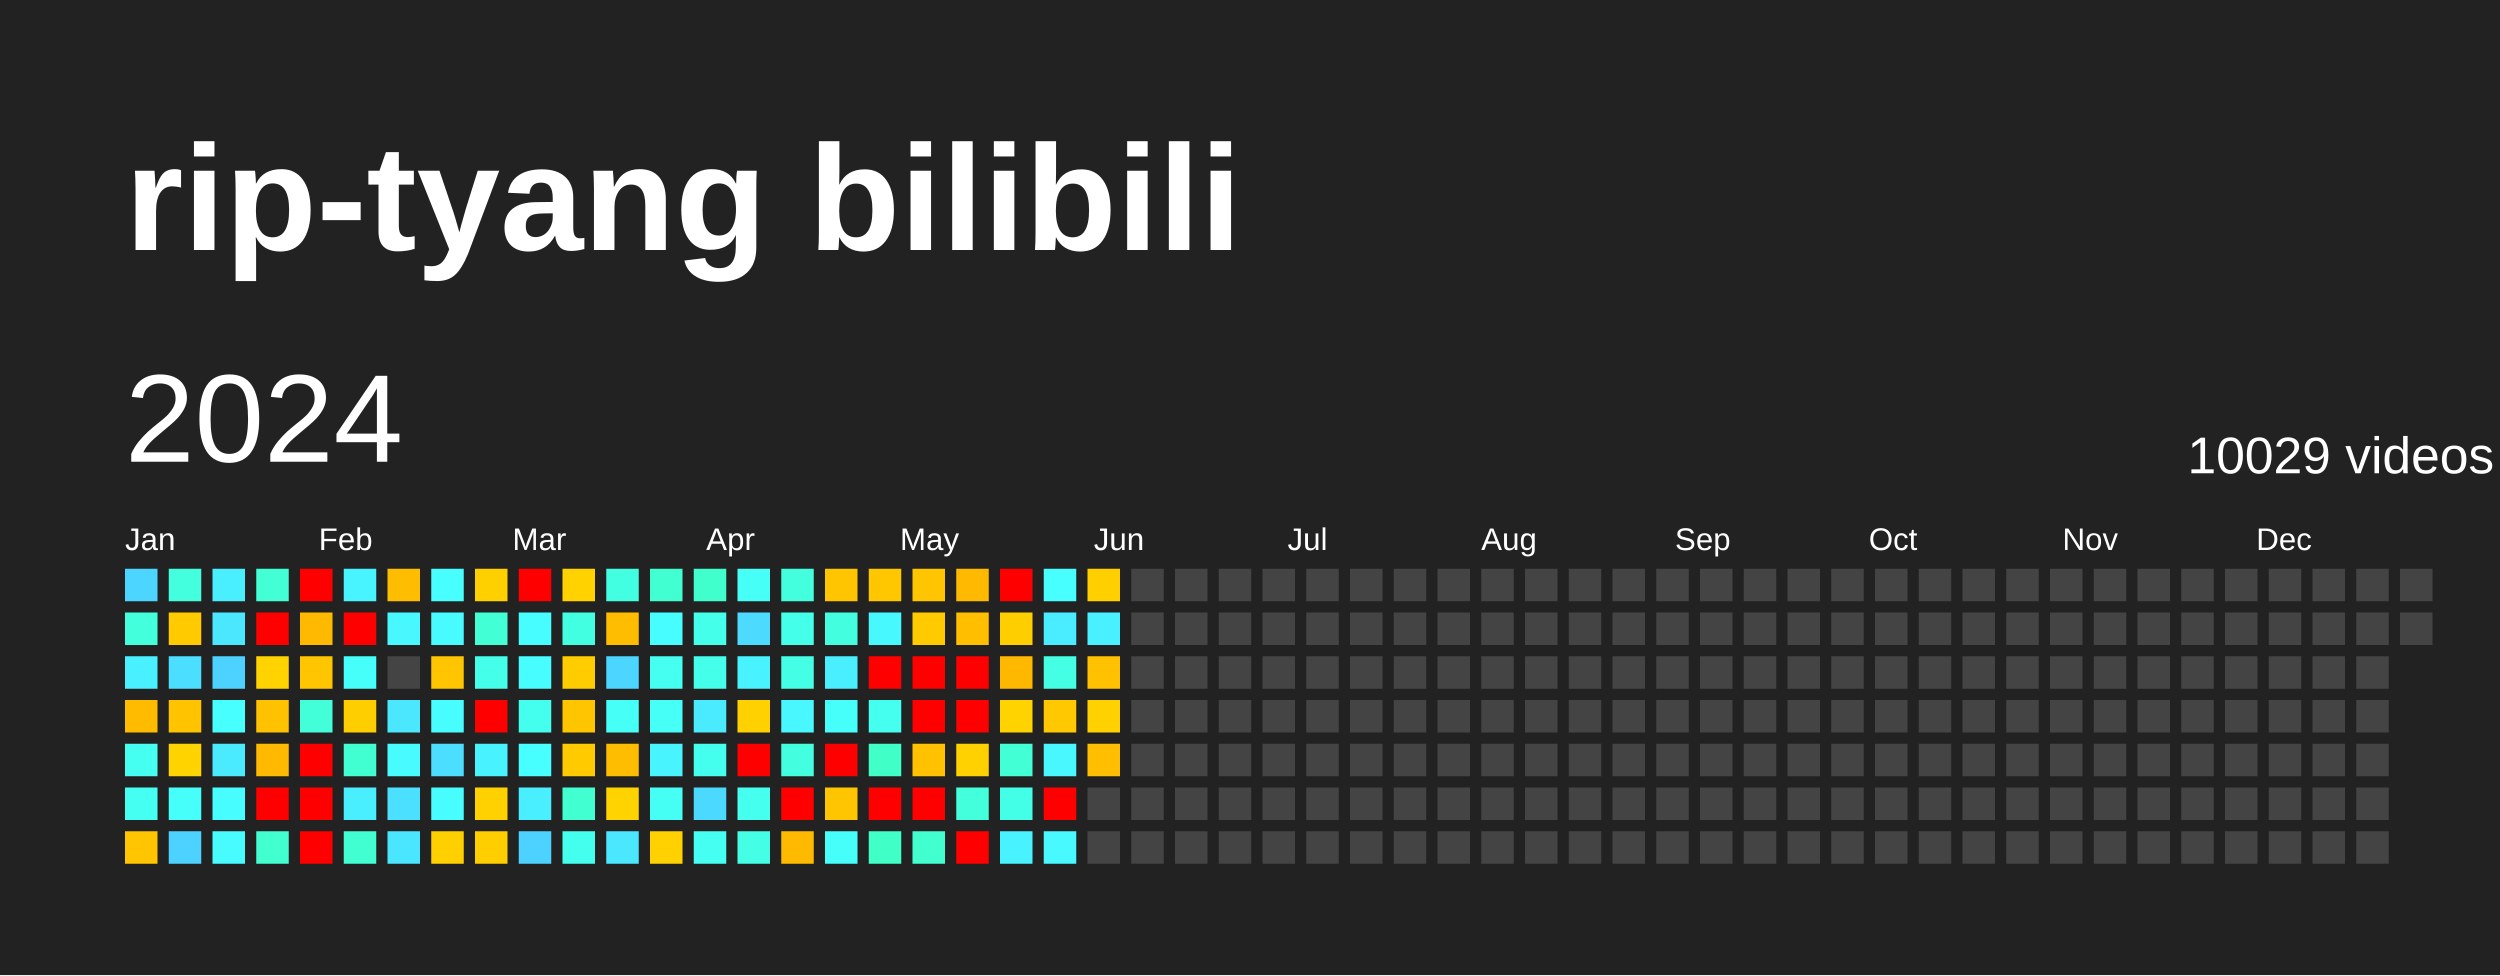
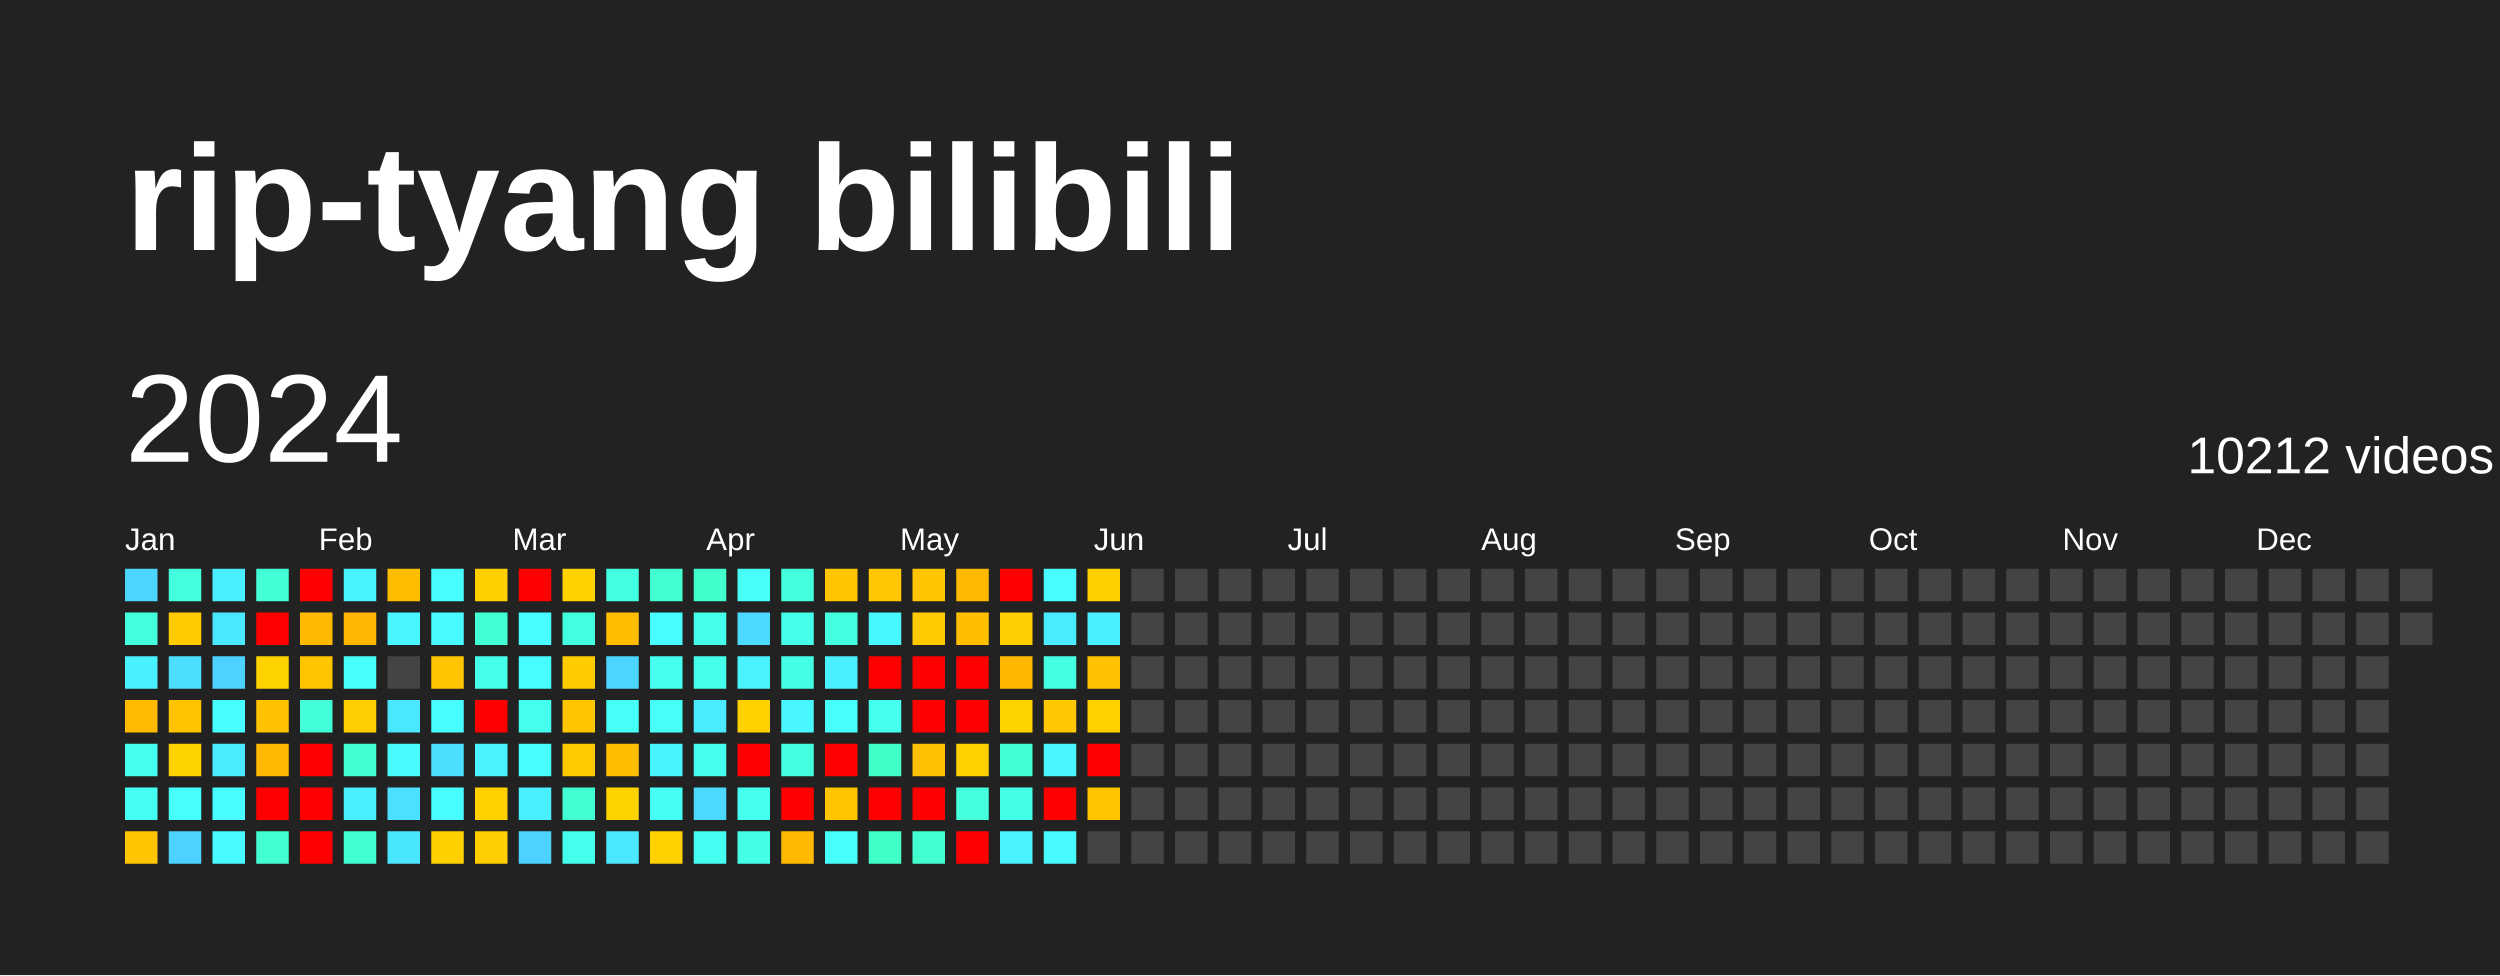
<svg xmlns="http://www.w3.org/2000/svg" baseProfile="full" height="78mm" version="1.1" viewBox="0,0,200,78" width="200mm">
  <defs />
  <rect fill="#222222" height="78" width="200" x="0" y="0" />
  <text fill="#FFFFFF" style="font-size:12px; font-family:Arial; font-weight:bold;" x="10" y="20">rip-tyang bilibili</text>
  <text dominant-baseline="hanging" fill="#FFFFFF" style="font-size:10.0px; font-family:Arial;" x="10" y="30">2024</text>
-   <text dominant-baseline="hanging" fill="#FFFFFF" style="font-size:4.125px; font-family:Arial;" x="175" y="35">10029 videos</text>
+   <text dominant-baseline="hanging" fill="#FFFFFF" style="font-size:4.125px; font-family:Arial;" x="175" y="35">10212 videos</text>
  <text fill="#FFFFFF" style="font-size:2.5px; font-family:Arial" x="10.0" y="44">Jan</text>
  <text fill="#FFFFFF" style="font-size:2.5px; font-family:Arial" x="25.5" y="44">Feb</text>
  <text fill="#FFFFFF" style="font-size:2.5px; font-family:Arial" x="41.0" y="44">Mar</text>
  <text fill="#FFFFFF" style="font-size:2.5px; font-family:Arial" x="56.5" y="44">Apr</text>
  <text fill="#FFFFFF" style="font-size:2.5px; font-family:Arial" x="72.0" y="44">May</text>
  <text fill="#FFFFFF" style="font-size:2.5px; font-family:Arial" x="87.5" y="44">Jun</text>
  <text fill="#FFFFFF" style="font-size:2.5px; font-family:Arial" x="103.0" y="44">Jul</text>
  <text fill="#FFFFFF" style="font-size:2.5px; font-family:Arial" x="118.5" y="44">Aug</text>
  <text fill="#FFFFFF" style="font-size:2.5px; font-family:Arial" x="134.0" y="44">Sep</text>
  <text fill="#FFFFFF" style="font-size:2.5px; font-family:Arial" x="149.5" y="44">Oct</text>
  <text fill="#FFFFFF" style="font-size:2.5px; font-family:Arial" x="165.0" y="44">Nov</text>
  <text fill="#FFFFFF" style="font-size:2.5px; font-family:Arial" x="180.5" y="44">Dec</text>
  <rect fill="#4cd6ff" height="2.6" width="2.6" x="10.0" y="45.5" />
  <rect fill="#43ffdb" height="2.6" width="2.6" x="10.0" y="49.0" />
  <rect fill="#49f0ff" height="2.6" width="2.6" x="10.0" y="52.5" />
  <rect fill="#ffbb00" height="2.6" width="2.6" x="10.0" y="56.0" />
  <rect fill="#45fff1" height="2.6" width="2.6" x="10.0" y="59.5" />
  <rect fill="#45fff3" height="2.6" width="2.6" x="10.0" y="63.0" />
  <rect fill="#ffc500" height="2.6" width="2.6" x="10.0" y="66.5" />
  <rect fill="#43ffdd" height="2.6" width="2.6" x="13.5" y="45.5" />
  <rect fill="#ffcb00" height="2.6" width="2.6" x="13.5" y="49.0" />
  <rect fill="#4bdeff" height="2.6" width="2.6" x="13.5" y="52.5" />
  <rect fill="#ffc300" height="2.6" width="2.6" x="13.5" y="56.0" />
  <rect fill="#ffd300" height="2.6" width="2.6" x="13.5" y="59.5" />
  <rect fill="#46fffb" height="2.6" width="2.6" x="13.5" y="63.0" />
  <rect fill="#4dd2ff" height="2.6" width="2.6" x="13.5" y="66.5" />
  <rect fill="#49efff" height="2.6" width="2.6" x="17.0" y="45.5" />
  <rect fill="#4ae7ff" height="2.6" width="2.6" x="17.0" y="49.0" />
  <rect fill="#4dd2ff" height="2.6" width="2.6" x="17.0" y="52.5" />
  <rect fill="#47fffe" height="2.6" width="2.6" x="17.0" y="56.0" />
  <rect fill="#4aeaff" height="2.6" width="2.6" x="17.0" y="59.5" />
  <rect fill="#47fdff" height="2.6" width="2.6" x="17.0" y="63.0" />
  <rect fill="#47fbff" height="2.6" width="2.6" x="17.0" y="66.5" />
  <rect fill="#42ffd6" height="2.6" width="2.6" x="20.5" y="45.5" />
  <rect fill="red" height="2.6" width="2.6" x="20.5" y="49.0" />
  <rect fill="#ffd300" height="2.6" width="2.6" x="20.5" y="52.5" />
  <rect fill="#ffc200" height="2.6" width="2.6" x="20.5" y="56.0" />
  <rect fill="#ffb900" height="2.6" width="2.6" x="20.5" y="59.5" />
  <rect fill="red" height="2.6" width="2.6" x="20.5" y="63.0" />
  <rect fill="#41ffce" height="2.6" width="2.6" x="20.5" y="66.5" />
  <rect fill="red" height="2.6" width="2.6" x="24.0" y="45.5" />
  <rect fill="#ffb900" height="2.6" width="2.6" x="24.0" y="49.0" />
  <rect fill="#ffc600" height="2.6" width="2.6" x="24.0" y="52.5" />
  <rect fill="#42ffda" height="2.6" width="2.6" x="24.0" y="56.0" />
  <rect fill="red" height="2.6" width="2.6" x="24.0" y="59.5" />
  <rect fill="red" height="2.6" width="2.6" x="24.0" y="63.0" />
  <rect fill="red" height="2.6" width="2.6" x="24.0" y="66.5" />
  <rect fill="#48f4ff" height="2.6" width="2.6" x="27.5" y="45.5" />
-   <rect fill="red" height="2.6" width="2.6" x="27.5" y="49.0" />
+   <rect fill="#ffb600" height="2.6" width="2.6" x="27.5" y="49.0" />
  <rect fill="#46fffb" height="2.6" width="2.6" x="27.5" y="52.5" />
  <rect fill="#ffce00" height="2.6" width="2.6" x="27.5" y="56.0" />
  <rect fill="#41ffd1" height="2.6" width="2.6" x="27.5" y="59.5" />
  <rect fill="#49efff" height="2.6" width="2.6" x="27.5" y="63.0" />
  <rect fill="#41ffd1" height="2.6" width="2.6" x="27.5" y="66.5" />
  <rect fill="#ffbd00" height="2.6" width="2.6" x="31.0" y="45.5" />
  <rect fill="#48f7ff" height="2.6" width="2.6" x="31.0" y="49.0" />
  <rect fill="#444444" height="2.6" width="2.6" x="31.0" y="52.5" />
  <rect fill="#4ae7ff" height="2.6" width="2.6" x="31.0" y="56.0" />
  <rect fill="#47fbff" height="2.6" width="2.6" x="31.0" y="59.5" />
  <rect fill="#4be0ff" height="2.6" width="2.6" x="31.0" y="63.0" />
  <rect fill="#4ae6ff" height="2.6" width="2.6" x="31.0" y="66.5" />
  <rect fill="#47fffe" height="2.6" width="2.6" x="34.5" y="45.5" />
  <rect fill="#47fbff" height="2.6" width="2.6" x="34.5" y="49.0" />
  <rect fill="#ffc500" height="2.6" width="2.6" x="34.5" y="52.5" />
  <rect fill="#47fdff" height="2.6" width="2.6" x="34.5" y="56.0" />
  <rect fill="#4bdeff" height="2.6" width="2.6" x="34.5" y="59.5" />
  <rect fill="#47fdff" height="2.6" width="2.6" x="34.5" y="63.0" />
  <rect fill="#ffd000" height="2.6" width="2.6" x="34.5" y="66.5" />
  <rect fill="#ffd000" height="2.6" width="2.6" x="38.0" y="45.5" />
  <rect fill="#42ffd5" height="2.6" width="2.6" x="38.0" y="49.0" />
  <rect fill="#44ffea" height="2.6" width="2.6" x="38.0" y="52.5" />
  <rect fill="red" height="2.6" width="2.6" x="38.0" y="56.0" />
  <rect fill="#49f2ff" height="2.6" width="2.6" x="38.0" y="59.5" />
  <rect fill="#ffd100" height="2.6" width="2.6" x="38.0" y="63.0" />
  <rect fill="#ffce00" height="2.6" width="2.6" x="38.0" y="66.5" />
  <rect fill="red" height="2.6" width="2.6" x="41.5" y="45.5" />
  <rect fill="#47fdff" height="2.6" width="2.6" x="41.5" y="49.0" />
  <rect fill="#47fdff" height="2.6" width="2.6" x="41.5" y="52.5" />
  <rect fill="#45ffee" height="2.6" width="2.6" x="41.5" y="56.0" />
  <rect fill="#47ffff" height="2.6" width="2.6" x="41.5" y="59.5" />
  <rect fill="#49efff" height="2.6" width="2.6" x="41.5" y="63.0" />
  <rect fill="#4dd2ff" height="2.6" width="2.6" x="41.5" y="66.5" />
  <rect fill="#ffd200" height="2.6" width="2.6" x="45.0" y="45.5" />
  <rect fill="#43ffe2" height="2.6" width="2.6" x="45.0" y="49.0" />
  <rect fill="#ffcc00" height="2.6" width="2.6" x="45.0" y="52.5" />
  <rect fill="#ffc600" height="2.6" width="2.6" x="45.0" y="56.0" />
  <rect fill="#ffcb00" height="2.6" width="2.6" x="45.0" y="59.5" />
  <rect fill="#41ffd0" height="2.6" width="2.6" x="45.0" y="63.0" />
  <rect fill="#45ffee" height="2.6" width="2.6" x="45.0" y="66.5" />
  <rect fill="#43ffe2" height="2.6" width="2.6" x="48.5" y="45.5" />
  <rect fill="#ffbd00" height="2.6" width="2.6" x="48.5" y="49.0" />
  <rect fill="#4cd6ff" height="2.6" width="2.6" x="48.5" y="52.5" />
  <rect fill="#46fff6" height="2.6" width="2.6" x="48.5" y="56.0" />
  <rect fill="#ffbd00" height="2.6" width="2.6" x="48.5" y="59.5" />
  <rect fill="#ffd300" height="2.6" width="2.6" x="48.5" y="63.0" />
  <rect fill="#4ae7ff" height="2.6" width="2.6" x="48.5" y="66.5" />
  <rect fill="#41ffd0" height="2.6" width="2.6" x="52.0" y="45.5" />
  <rect fill="#47fdff" height="2.6" width="2.6" x="52.0" y="49.0" />
  <rect fill="#45fff1" height="2.6" width="2.6" x="52.0" y="52.5" />
  <rect fill="#46fff7" height="2.6" width="2.6" x="52.0" y="56.0" />
  <rect fill="#48f5ff" height="2.6" width="2.6" x="52.0" y="59.5" />
  <rect fill="#46fff4" height="2.6" width="2.6" x="52.0" y="63.0" />
  <rect fill="#ffd100" height="2.6" width="2.6" x="52.0" y="66.5" />
  <rect fill="#41ffcc" height="2.6" width="2.6" x="55.5" y="45.5" />
  <rect fill="#44ffea" height="2.6" width="2.6" x="55.5" y="49.0" />
  <rect fill="#44ffea" height="2.6" width="2.6" x="55.5" y="52.5" />
  <rect fill="#4aeaff" height="2.6" width="2.6" x="55.5" y="56.0" />
  <rect fill="#45ffee" height="2.6" width="2.6" x="55.5" y="59.5" />
  <rect fill="#4cd9ff" height="2.6" width="2.6" x="55.5" y="63.0" />
  <rect fill="#45fff3" height="2.6" width="2.6" x="55.5" y="66.5" />
  <rect fill="#46fff6" height="2.6" width="2.6" x="59.0" y="45.5" />
  <rect fill="#4cdbff" height="2.6" width="2.6" x="59.0" y="49.0" />
  <rect fill="#49f2ff" height="2.6" width="2.6" x="59.0" y="52.5" />
  <rect fill="#ffd100" height="2.6" width="2.6" x="59.0" y="56.0" />
  <rect fill="red" height="2.6" width="2.6" x="59.0" y="59.5" />
  <rect fill="#45ffef" height="2.6" width="2.6" x="59.0" y="63.0" />
  <rect fill="#44ffe5" height="2.6" width="2.6" x="59.0" y="66.5" />
  <rect fill="#43ffdd" height="2.6" width="2.6" x="62.5" y="45.5" />
  <rect fill="#44ffea" height="2.6" width="2.6" x="62.5" y="49.0" />
  <rect fill="#44ffe5" height="2.6" width="2.6" x="62.5" y="52.5" />
  <rect fill="#48f7ff" height="2.6" width="2.6" x="62.5" y="56.0" />
  <rect fill="#43ffe0" height="2.6" width="2.6" x="62.5" y="59.5" />
  <rect fill="red" height="2.6" width="2.6" x="62.5" y="63.0" />
  <rect fill="#ffba00" height="2.6" width="2.6" x="62.5" y="66.5" />
  <rect fill="#ffc500" height="2.6" width="2.6" x="66.0" y="45.5" />
  <rect fill="#43ffe0" height="2.6" width="2.6" x="66.0" y="49.0" />
  <rect fill="#49efff" height="2.6" width="2.6" x="66.0" y="52.5" />
  <rect fill="#46fffb" height="2.6" width="2.6" x="66.0" y="56.0" />
  <rect fill="red" height="2.6" width="2.6" x="66.0" y="59.5" />
  <rect fill="#ffc500" height="2.6" width="2.6" x="66.0" y="63.0" />
  <rect fill="#46fffb" height="2.6" width="2.6" x="66.0" y="66.5" />
  <rect fill="#ffc700" height="2.6" width="2.6" x="69.5" y="45.5" />
  <rect fill="#48f8ff" height="2.6" width="2.6" x="69.5" y="49.0" />
  <rect fill="red" height="2.6" width="2.6" x="69.5" y="52.5" />
  <rect fill="#45ffef" height="2.6" width="2.6" x="69.5" y="56.0" />
  <rect fill="#40ffc7" height="2.6" width="2.6" x="69.5" y="59.5" />
  <rect fill="red" height="2.6" width="2.6" x="69.5" y="63.0" />
  <rect fill="#40ffc7" height="2.6" width="2.6" x="69.5" y="66.5" />
  <rect fill="#ffc500" height="2.6" width="2.6" x="73.0" y="45.5" />
  <rect fill="#ffca00" height="2.6" width="2.6" x="73.0" y="49.0" />
  <rect fill="red" height="2.6" width="2.6" x="73.0" y="52.5" />
  <rect fill="red" height="2.6" width="2.6" x="73.0" y="56.0" />
  <rect fill="#ffc100" height="2.6" width="2.6" x="73.0" y="59.5" />
  <rect fill="red" height="2.6" width="2.6" x="73.0" y="63.0" />
  <rect fill="#41ffce" height="2.6" width="2.6" x="73.0" y="66.5" />
  <rect fill="#ffba00" height="2.6" width="2.6" x="76.5" y="45.5" />
  <rect fill="#ffbe00" height="2.6" width="2.6" x="76.5" y="49.0" />
  <rect fill="red" height="2.6" width="2.6" x="76.5" y="52.5" />
  <rect fill="red" height="2.6" width="2.6" x="76.5" y="56.0" />
  <rect fill="#ffd100" height="2.6" width="2.6" x="76.5" y="59.5" />
  <rect fill="#43ffdb" height="2.6" width="2.6" x="76.5" y="63.0" />
  <rect fill="red" height="2.6" width="2.6" x="76.5" y="66.5" />
  <rect fill="red" height="2.6" width="2.6" x="80.0" y="45.5" />
  <rect fill="#ffce00" height="2.6" width="2.6" x="80.0" y="49.0" />
  <rect fill="#ffb800" height="2.6" width="2.6" x="80.0" y="52.5" />
  <rect fill="#ffd300" height="2.6" width="2.6" x="80.0" y="56.0" />
  <rect fill="#42ffd5" height="2.6" width="2.6" x="80.0" y="59.5" />
  <rect fill="#44ffe7" height="2.6" width="2.6" x="80.0" y="63.0" />
  <rect fill="#49f2ff" height="2.6" width="2.6" x="80.0" y="66.5" />
  <rect fill="#47ffff" height="2.6" width="2.6" x="83.5" y="45.5" />
  <rect fill="#4aecff" height="2.6" width="2.6" x="83.5" y="49.0" />
  <rect fill="#44ffe4" height="2.6" width="2.6" x="83.5" y="52.5" />
  <rect fill="#ffc800" height="2.6" width="2.6" x="83.5" y="56.0" />
  <rect fill="#48f7ff" height="2.6" width="2.6" x="83.5" y="59.5" />
  <rect fill="red" height="2.6" width="2.6" x="83.5" y="63.0" />
  <rect fill="#48faff" height="2.6" width="2.6" x="83.5" y="66.5" />
  <rect fill="#ffcf00" height="2.6" width="2.6" x="87.0" y="45.5" />
  <rect fill="#49f0ff" height="2.6" width="2.6" x="87.0" y="49.0" />
  <rect fill="#ffc100" height="2.6" width="2.6" x="87.0" y="52.5" />
  <rect fill="#ffd100" height="2.6" width="2.6" x="87.0" y="56.0" />
-   <rect fill="#ffbf00" height="2.6" width="2.6" x="87.0" y="59.5" />
-   <rect fill="#444444" height="2.6" width="2.6" x="87.0" y="63.0" />
+   <rect fill="red" height="2.6" width="2.6" x="87.0" y="59.5" />
+   <rect fill="#ffc500" height="2.6" width="2.6" x="87.0" y="63.0" />
  <rect fill="#444444" height="2.6" width="2.6" x="87.0" y="66.5" />
  <rect fill="#444444" height="2.6" width="2.6" x="90.5" y="45.5" />
  <rect fill="#444444" height="2.6" width="2.6" x="90.5" y="49.0" />
  <rect fill="#444444" height="2.6" width="2.6" x="90.5" y="52.5" />
  <rect fill="#444444" height="2.6" width="2.6" x="90.5" y="56.0" />
  <rect fill="#444444" height="2.6" width="2.6" x="90.5" y="59.5" />
  <rect fill="#444444" height="2.6" width="2.6" x="90.5" y="63.0" />
  <rect fill="#444444" height="2.6" width="2.6" x="90.5" y="66.5" />
  <rect fill="#444444" height="2.6" width="2.6" x="94.0" y="45.5" />
  <rect fill="#444444" height="2.6" width="2.6" x="94.0" y="49.0" />
  <rect fill="#444444" height="2.6" width="2.6" x="94.0" y="52.5" />
  <rect fill="#444444" height="2.6" width="2.6" x="94.0" y="56.0" />
  <rect fill="#444444" height="2.6" width="2.6" x="94.0" y="59.5" />
  <rect fill="#444444" height="2.6" width="2.6" x="94.0" y="63.0" />
  <rect fill="#444444" height="2.6" width="2.6" x="94.0" y="66.5" />
  <rect fill="#444444" height="2.6" width="2.6" x="97.5" y="45.5" />
  <rect fill="#444444" height="2.6" width="2.6" x="97.5" y="49.0" />
  <rect fill="#444444" height="2.6" width="2.6" x="97.5" y="52.5" />
  <rect fill="#444444" height="2.6" width="2.6" x="97.5" y="56.0" />
  <rect fill="#444444" height="2.6" width="2.6" x="97.5" y="59.5" />
  <rect fill="#444444" height="2.6" width="2.6" x="97.5" y="63.0" />
  <rect fill="#444444" height="2.6" width="2.6" x="97.5" y="66.5" />
  <rect fill="#444444" height="2.6" width="2.6" x="101.0" y="45.5" />
  <rect fill="#444444" height="2.6" width="2.6" x="101.0" y="49.0" />
  <rect fill="#444444" height="2.6" width="2.6" x="101.0" y="52.5" />
  <rect fill="#444444" height="2.6" width="2.6" x="101.0" y="56.0" />
  <rect fill="#444444" height="2.6" width="2.6" x="101.0" y="59.5" />
  <rect fill="#444444" height="2.6" width="2.6" x="101.0" y="63.0" />
  <rect fill="#444444" height="2.6" width="2.6" x="101.0" y="66.5" />
  <rect fill="#444444" height="2.6" width="2.6" x="104.5" y="45.5" />
  <rect fill="#444444" height="2.6" width="2.6" x="104.5" y="49.0" />
  <rect fill="#444444" height="2.6" width="2.6" x="104.5" y="52.5" />
  <rect fill="#444444" height="2.6" width="2.6" x="104.5" y="56.0" />
  <rect fill="#444444" height="2.6" width="2.6" x="104.5" y="59.5" />
  <rect fill="#444444" height="2.6" width="2.6" x="104.5" y="63.0" />
  <rect fill="#444444" height="2.6" width="2.6" x="104.5" y="66.5" />
  <rect fill="#444444" height="2.6" width="2.6" x="108.0" y="45.5" />
  <rect fill="#444444" height="2.6" width="2.6" x="108.0" y="49.0" />
  <rect fill="#444444" height="2.6" width="2.6" x="108.0" y="52.5" />
  <rect fill="#444444" height="2.6" width="2.6" x="108.0" y="56.0" />
  <rect fill="#444444" height="2.6" width="2.6" x="108.0" y="59.5" />
  <rect fill="#444444" height="2.6" width="2.6" x="108.0" y="63.0" />
  <rect fill="#444444" height="2.6" width="2.6" x="108.0" y="66.5" />
  <rect fill="#444444" height="2.6" width="2.6" x="111.5" y="45.5" />
  <rect fill="#444444" height="2.6" width="2.6" x="111.5" y="49.0" />
  <rect fill="#444444" height="2.6" width="2.6" x="111.5" y="52.5" />
  <rect fill="#444444" height="2.6" width="2.6" x="111.5" y="56.0" />
  <rect fill="#444444" height="2.6" width="2.6" x="111.5" y="59.5" />
  <rect fill="#444444" height="2.6" width="2.6" x="111.5" y="63.0" />
  <rect fill="#444444" height="2.6" width="2.6" x="111.5" y="66.5" />
  <rect fill="#444444" height="2.6" width="2.6" x="115.0" y="45.5" />
  <rect fill="#444444" height="2.6" width="2.6" x="115.0" y="49.0" />
  <rect fill="#444444" height="2.6" width="2.6" x="115.0" y="52.5" />
  <rect fill="#444444" height="2.6" width="2.6" x="115.0" y="56.0" />
  <rect fill="#444444" height="2.6" width="2.6" x="115.0" y="59.5" />
  <rect fill="#444444" height="2.6" width="2.6" x="115.0" y="63.0" />
  <rect fill="#444444" height="2.6" width="2.6" x="115.0" y="66.5" />
  <rect fill="#444444" height="2.6" width="2.6" x="118.5" y="45.5" />
  <rect fill="#444444" height="2.6" width="2.6" x="118.5" y="49.0" />
  <rect fill="#444444" height="2.6" width="2.6" x="118.5" y="52.5" />
  <rect fill="#444444" height="2.6" width="2.6" x="118.5" y="56.0" />
  <rect fill="#444444" height="2.6" width="2.6" x="118.5" y="59.5" />
  <rect fill="#444444" height="2.6" width="2.6" x="118.5" y="63.0" />
  <rect fill="#444444" height="2.6" width="2.6" x="118.5" y="66.5" />
  <rect fill="#444444" height="2.6" width="2.6" x="122.0" y="45.5" />
  <rect fill="#444444" height="2.6" width="2.6" x="122.0" y="49.0" />
  <rect fill="#444444" height="2.6" width="2.6" x="122.0" y="52.5" />
  <rect fill="#444444" height="2.6" width="2.6" x="122.0" y="56.0" />
  <rect fill="#444444" height="2.6" width="2.6" x="122.0" y="59.5" />
  <rect fill="#444444" height="2.6" width="2.6" x="122.0" y="63.0" />
  <rect fill="#444444" height="2.6" width="2.6" x="122.0" y="66.5" />
  <rect fill="#444444" height="2.6" width="2.6" x="125.5" y="45.5" />
  <rect fill="#444444" height="2.6" width="2.6" x="125.5" y="49.0" />
  <rect fill="#444444" height="2.6" width="2.6" x="125.5" y="52.5" />
  <rect fill="#444444" height="2.6" width="2.6" x="125.5" y="56.0" />
  <rect fill="#444444" height="2.6" width="2.6" x="125.5" y="59.5" />
  <rect fill="#444444" height="2.6" width="2.6" x="125.5" y="63.0" />
  <rect fill="#444444" height="2.6" width="2.6" x="125.5" y="66.5" />
  <rect fill="#444444" height="2.6" width="2.6" x="129.0" y="45.5" />
  <rect fill="#444444" height="2.6" width="2.6" x="129.0" y="49.0" />
  <rect fill="#444444" height="2.6" width="2.6" x="129.0" y="52.5" />
  <rect fill="#444444" height="2.6" width="2.6" x="129.0" y="56.0" />
  <rect fill="#444444" height="2.6" width="2.6" x="129.0" y="59.5" />
  <rect fill="#444444" height="2.6" width="2.6" x="129.0" y="63.0" />
  <rect fill="#444444" height="2.6" width="2.6" x="129.0" y="66.5" />
  <rect fill="#444444" height="2.6" width="2.6" x="132.5" y="45.5" />
  <rect fill="#444444" height="2.6" width="2.6" x="132.5" y="49.0" />
  <rect fill="#444444" height="2.6" width="2.6" x="132.5" y="52.5" />
  <rect fill="#444444" height="2.6" width="2.6" x="132.5" y="56.0" />
  <rect fill="#444444" height="2.6" width="2.6" x="132.5" y="59.5" />
  <rect fill="#444444" height="2.6" width="2.6" x="132.5" y="63.0" />
  <rect fill="#444444" height="2.6" width="2.6" x="132.5" y="66.5" />
  <rect fill="#444444" height="2.6" width="2.6" x="136.0" y="45.5" />
  <rect fill="#444444" height="2.6" width="2.6" x="136.0" y="49.0" />
  <rect fill="#444444" height="2.6" width="2.6" x="136.0" y="52.5" />
  <rect fill="#444444" height="2.6" width="2.6" x="136.0" y="56.0" />
  <rect fill="#444444" height="2.6" width="2.6" x="136.0" y="59.5" />
  <rect fill="#444444" height="2.6" width="2.6" x="136.0" y="63.0" />
  <rect fill="#444444" height="2.6" width="2.6" x="136.0" y="66.5" />
  <rect fill="#444444" height="2.6" width="2.6" x="139.5" y="45.5" />
  <rect fill="#444444" height="2.6" width="2.6" x="139.5" y="49.0" />
  <rect fill="#444444" height="2.6" width="2.6" x="139.5" y="52.5" />
  <rect fill="#444444" height="2.6" width="2.6" x="139.5" y="56.0" />
  <rect fill="#444444" height="2.6" width="2.6" x="139.5" y="59.5" />
  <rect fill="#444444" height="2.6" width="2.6" x="139.5" y="63.0" />
  <rect fill="#444444" height="2.6" width="2.6" x="139.5" y="66.5" />
  <rect fill="#444444" height="2.6" width="2.6" x="143.0" y="45.5" />
  <rect fill="#444444" height="2.6" width="2.6" x="143.0" y="49.0" />
  <rect fill="#444444" height="2.6" width="2.6" x="143.0" y="52.5" />
  <rect fill="#444444" height="2.6" width="2.6" x="143.0" y="56.0" />
  <rect fill="#444444" height="2.6" width="2.6" x="143.0" y="59.5" />
  <rect fill="#444444" height="2.6" width="2.6" x="143.0" y="63.0" />
  <rect fill="#444444" height="2.6" width="2.6" x="143.0" y="66.5" />
  <rect fill="#444444" height="2.6" width="2.6" x="146.5" y="45.5" />
  <rect fill="#444444" height="2.6" width="2.6" x="146.5" y="49.0" />
  <rect fill="#444444" height="2.6" width="2.6" x="146.5" y="52.5" />
  <rect fill="#444444" height="2.6" width="2.6" x="146.5" y="56.0" />
  <rect fill="#444444" height="2.6" width="2.6" x="146.5" y="59.5" />
  <rect fill="#444444" height="2.6" width="2.6" x="146.5" y="63.0" />
  <rect fill="#444444" height="2.6" width="2.6" x="146.5" y="66.5" />
  <rect fill="#444444" height="2.6" width="2.6" x="150.0" y="45.5" />
  <rect fill="#444444" height="2.6" width="2.6" x="150.0" y="49.0" />
  <rect fill="#444444" height="2.6" width="2.6" x="150.0" y="52.5" />
  <rect fill="#444444" height="2.6" width="2.6" x="150.0" y="56.0" />
  <rect fill="#444444" height="2.6" width="2.6" x="150.0" y="59.5" />
  <rect fill="#444444" height="2.6" width="2.6" x="150.0" y="63.0" />
  <rect fill="#444444" height="2.6" width="2.6" x="150.0" y="66.5" />
  <rect fill="#444444" height="2.6" width="2.6" x="153.5" y="45.5" />
  <rect fill="#444444" height="2.6" width="2.6" x="153.5" y="49.0" />
  <rect fill="#444444" height="2.6" width="2.6" x="153.5" y="52.5" />
  <rect fill="#444444" height="2.6" width="2.6" x="153.5" y="56.0" />
  <rect fill="#444444" height="2.6" width="2.6" x="153.5" y="59.5" />
  <rect fill="#444444" height="2.6" width="2.6" x="153.5" y="63.0" />
  <rect fill="#444444" height="2.6" width="2.6" x="153.5" y="66.5" />
  <rect fill="#444444" height="2.6" width="2.6" x="157.0" y="45.5" />
  <rect fill="#444444" height="2.6" width="2.6" x="157.0" y="49.0" />
  <rect fill="#444444" height="2.6" width="2.6" x="157.0" y="52.5" />
  <rect fill="#444444" height="2.6" width="2.6" x="157.0" y="56.0" />
  <rect fill="#444444" height="2.6" width="2.6" x="157.0" y="59.5" />
  <rect fill="#444444" height="2.6" width="2.6" x="157.0" y="63.0" />
  <rect fill="#444444" height="2.6" width="2.6" x="157.0" y="66.5" />
  <rect fill="#444444" height="2.6" width="2.6" x="160.5" y="45.5" />
  <rect fill="#444444" height="2.6" width="2.6" x="160.5" y="49.0" />
  <rect fill="#444444" height="2.6" width="2.6" x="160.5" y="52.5" />
  <rect fill="#444444" height="2.6" width="2.6" x="160.5" y="56.0" />
  <rect fill="#444444" height="2.6" width="2.6" x="160.5" y="59.5" />
  <rect fill="#444444" height="2.6" width="2.6" x="160.5" y="63.0" />
  <rect fill="#444444" height="2.6" width="2.6" x="160.5" y="66.5" />
  <rect fill="#444444" height="2.6" width="2.6" x="164.0" y="45.5" />
  <rect fill="#444444" height="2.6" width="2.6" x="164.0" y="49.0" />
  <rect fill="#444444" height="2.6" width="2.6" x="164.0" y="52.5" />
  <rect fill="#444444" height="2.6" width="2.6" x="164.0" y="56.0" />
  <rect fill="#444444" height="2.6" width="2.6" x="164.0" y="59.5" />
  <rect fill="#444444" height="2.6" width="2.6" x="164.0" y="63.0" />
  <rect fill="#444444" height="2.6" width="2.6" x="164.0" y="66.5" />
  <rect fill="#444444" height="2.6" width="2.6" x="167.5" y="45.5" />
  <rect fill="#444444" height="2.6" width="2.6" x="167.5" y="49.0" />
  <rect fill="#444444" height="2.6" width="2.6" x="167.5" y="52.5" />
  <rect fill="#444444" height="2.6" width="2.6" x="167.5" y="56.0" />
  <rect fill="#444444" height="2.6" width="2.6" x="167.5" y="59.5" />
  <rect fill="#444444" height="2.6" width="2.6" x="167.5" y="63.0" />
  <rect fill="#444444" height="2.6" width="2.6" x="167.5" y="66.5" />
  <rect fill="#444444" height="2.6" width="2.6" x="171.0" y="45.5" />
  <rect fill="#444444" height="2.6" width="2.6" x="171.0" y="49.0" />
  <rect fill="#444444" height="2.6" width="2.6" x="171.0" y="52.5" />
  <rect fill="#444444" height="2.6" width="2.6" x="171.0" y="56.0" />
  <rect fill="#444444" height="2.6" width="2.6" x="171.0" y="59.5" />
  <rect fill="#444444" height="2.6" width="2.6" x="171.0" y="63.0" />
  <rect fill="#444444" height="2.6" width="2.6" x="171.0" y="66.5" />
  <rect fill="#444444" height="2.6" width="2.6" x="174.5" y="45.5" />
  <rect fill="#444444" height="2.6" width="2.6" x="174.5" y="49.0" />
  <rect fill="#444444" height="2.6" width="2.6" x="174.5" y="52.5" />
  <rect fill="#444444" height="2.6" width="2.6" x="174.5" y="56.0" />
  <rect fill="#444444" height="2.6" width="2.6" x="174.5" y="59.5" />
  <rect fill="#444444" height="2.6" width="2.6" x="174.5" y="63.0" />
  <rect fill="#444444" height="2.6" width="2.6" x="174.5" y="66.5" />
  <rect fill="#444444" height="2.6" width="2.6" x="178.0" y="45.5" />
  <rect fill="#444444" height="2.6" width="2.6" x="178.0" y="49.0" />
  <rect fill="#444444" height="2.6" width="2.6" x="178.0" y="52.5" />
  <rect fill="#444444" height="2.6" width="2.6" x="178.0" y="56.0" />
  <rect fill="#444444" height="2.6" width="2.6" x="178.0" y="59.5" />
  <rect fill="#444444" height="2.6" width="2.6" x="178.0" y="63.0" />
  <rect fill="#444444" height="2.6" width="2.6" x="178.0" y="66.5" />
  <rect fill="#444444" height="2.6" width="2.6" x="181.5" y="45.5" />
  <rect fill="#444444" height="2.6" width="2.6" x="181.5" y="49.0" />
  <rect fill="#444444" height="2.6" width="2.6" x="181.5" y="52.5" />
  <rect fill="#444444" height="2.6" width="2.6" x="181.5" y="56.0" />
  <rect fill="#444444" height="2.6" width="2.6" x="181.5" y="59.5" />
  <rect fill="#444444" height="2.6" width="2.6" x="181.5" y="63.0" />
  <rect fill="#444444" height="2.6" width="2.6" x="181.5" y="66.5" />
  <rect fill="#444444" height="2.6" width="2.6" x="185.0" y="45.5" />
  <rect fill="#444444" height="2.6" width="2.6" x="185.0" y="49.0" />
  <rect fill="#444444" height="2.6" width="2.6" x="185.0" y="52.5" />
  <rect fill="#444444" height="2.6" width="2.6" x="185.0" y="56.0" />
  <rect fill="#444444" height="2.6" width="2.6" x="185.0" y="59.5" />
  <rect fill="#444444" height="2.6" width="2.6" x="185.0" y="63.0" />
  <rect fill="#444444" height="2.6" width="2.6" x="185.0" y="66.5" />
  <rect fill="#444444" height="2.6" width="2.6" x="188.5" y="45.5" />
  <rect fill="#444444" height="2.6" width="2.6" x="188.5" y="49.0" />
  <rect fill="#444444" height="2.6" width="2.6" x="188.5" y="52.5" />
  <rect fill="#444444" height="2.6" width="2.6" x="188.5" y="56.0" />
  <rect fill="#444444" height="2.6" width="2.6" x="188.5" y="59.5" />
  <rect fill="#444444" height="2.6" width="2.6" x="188.5" y="63.0" />
  <rect fill="#444444" height="2.6" width="2.6" x="188.5" y="66.5" />
  <rect fill="#444444" height="2.6" width="2.6" x="192.0" y="45.5" />
  <rect fill="#444444" height="2.6" width="2.6" x="192.0" y="49.0" />
</svg>
